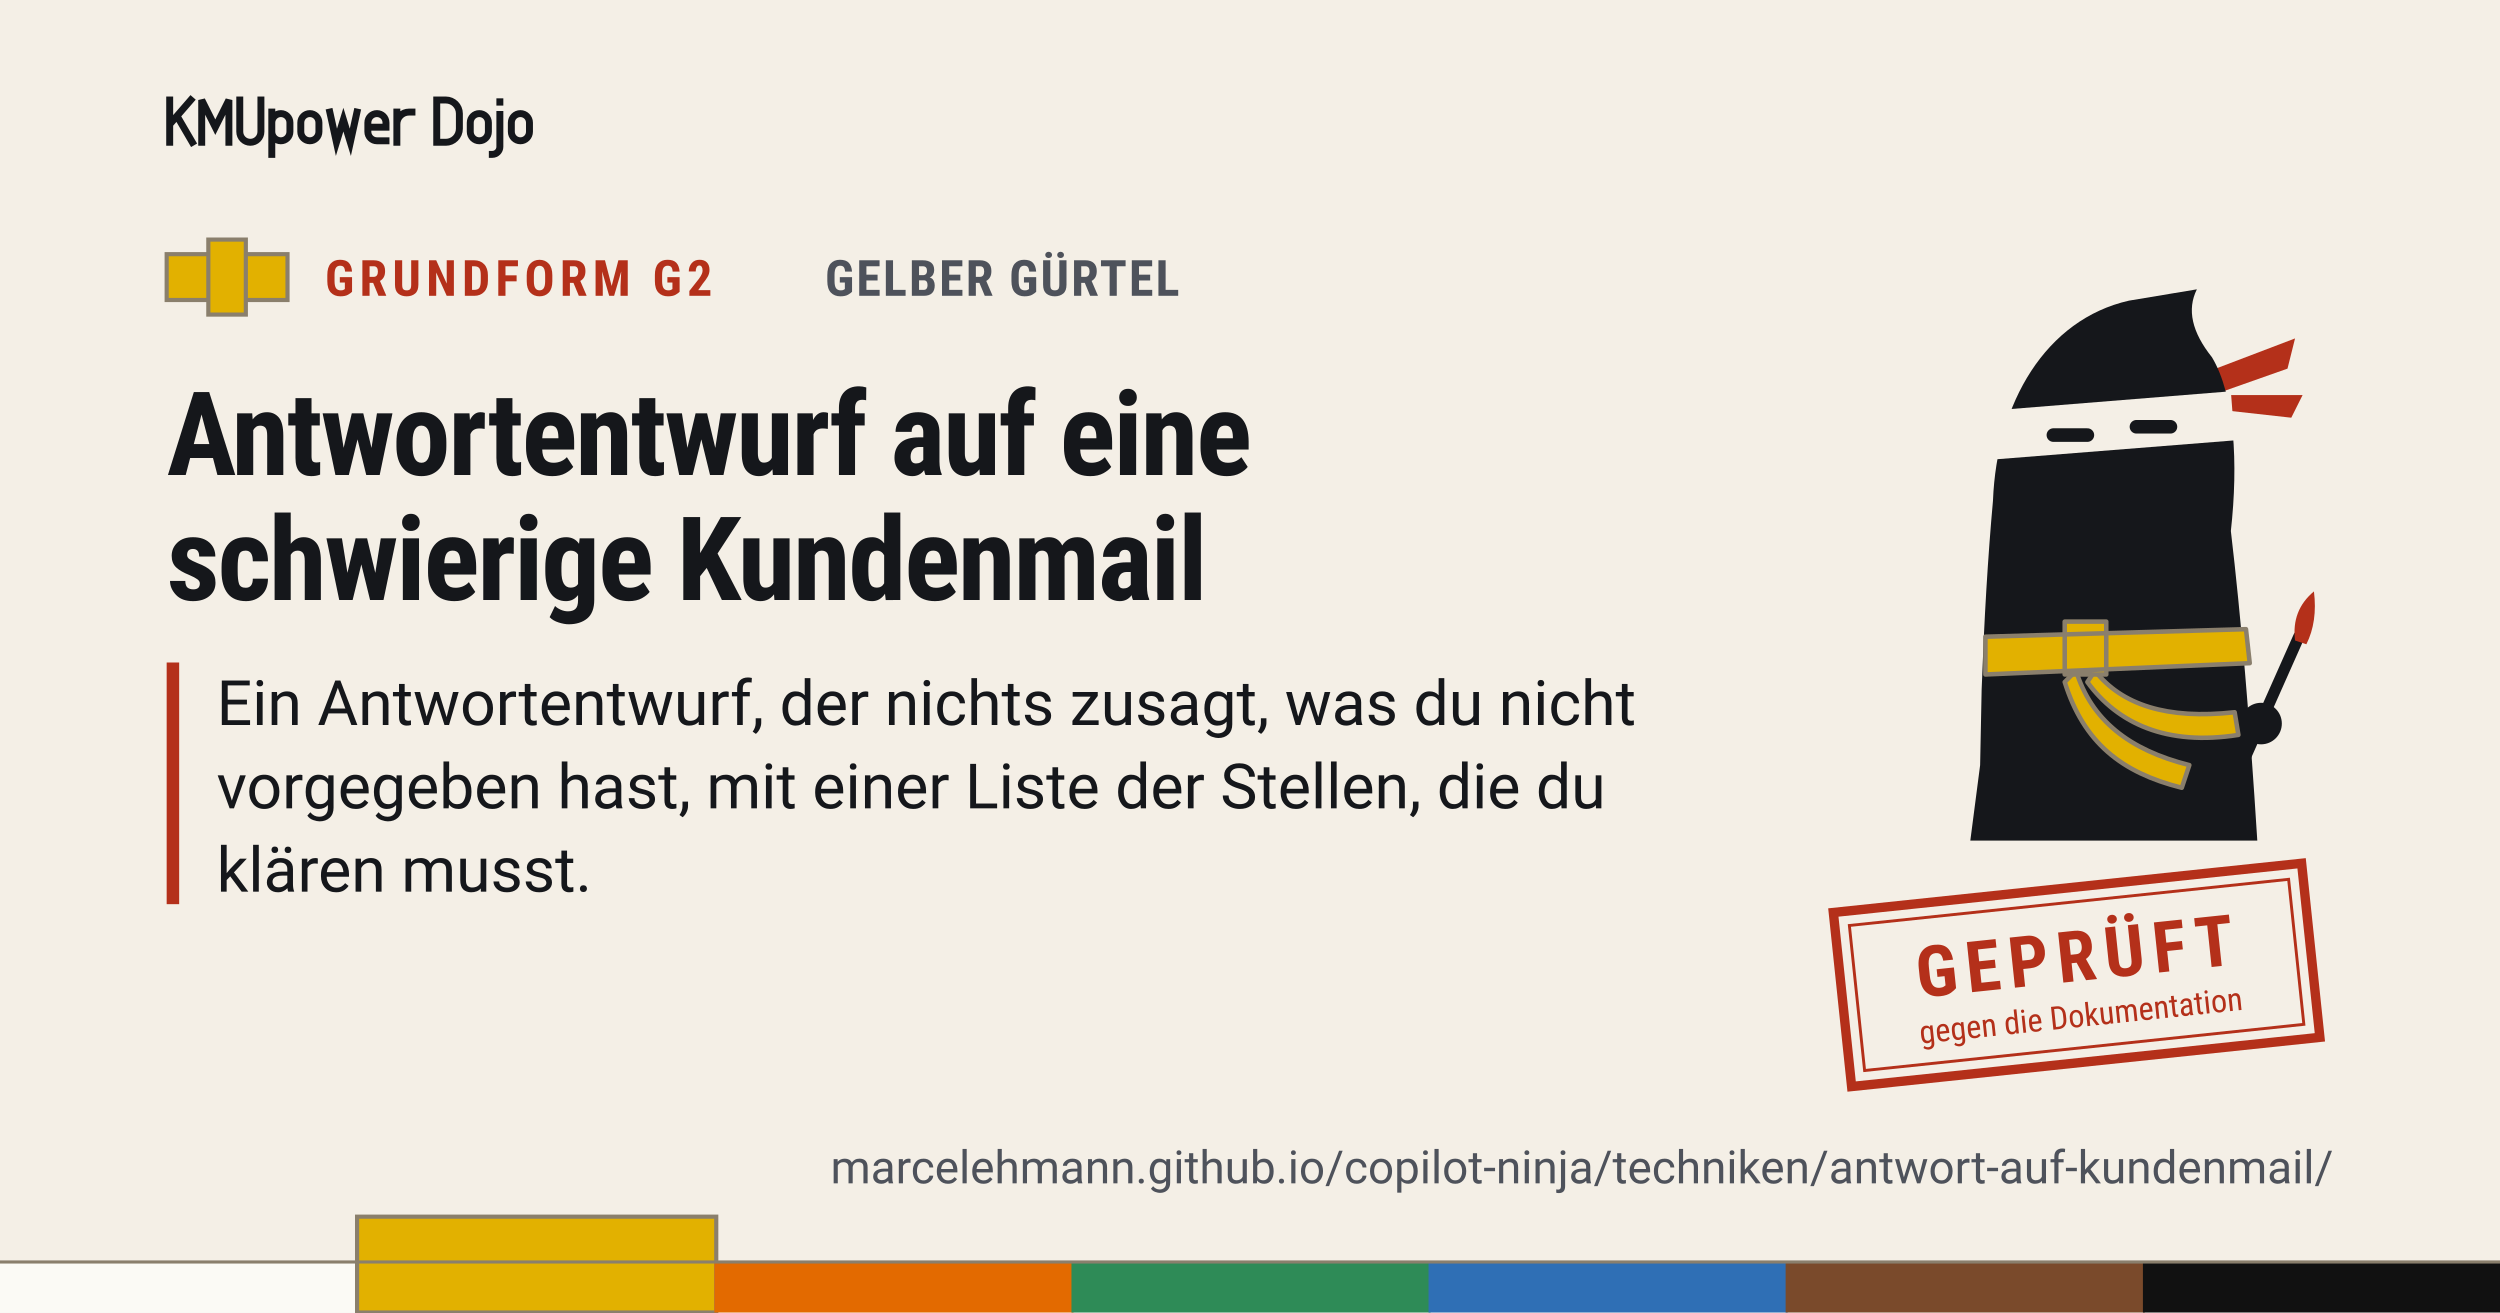
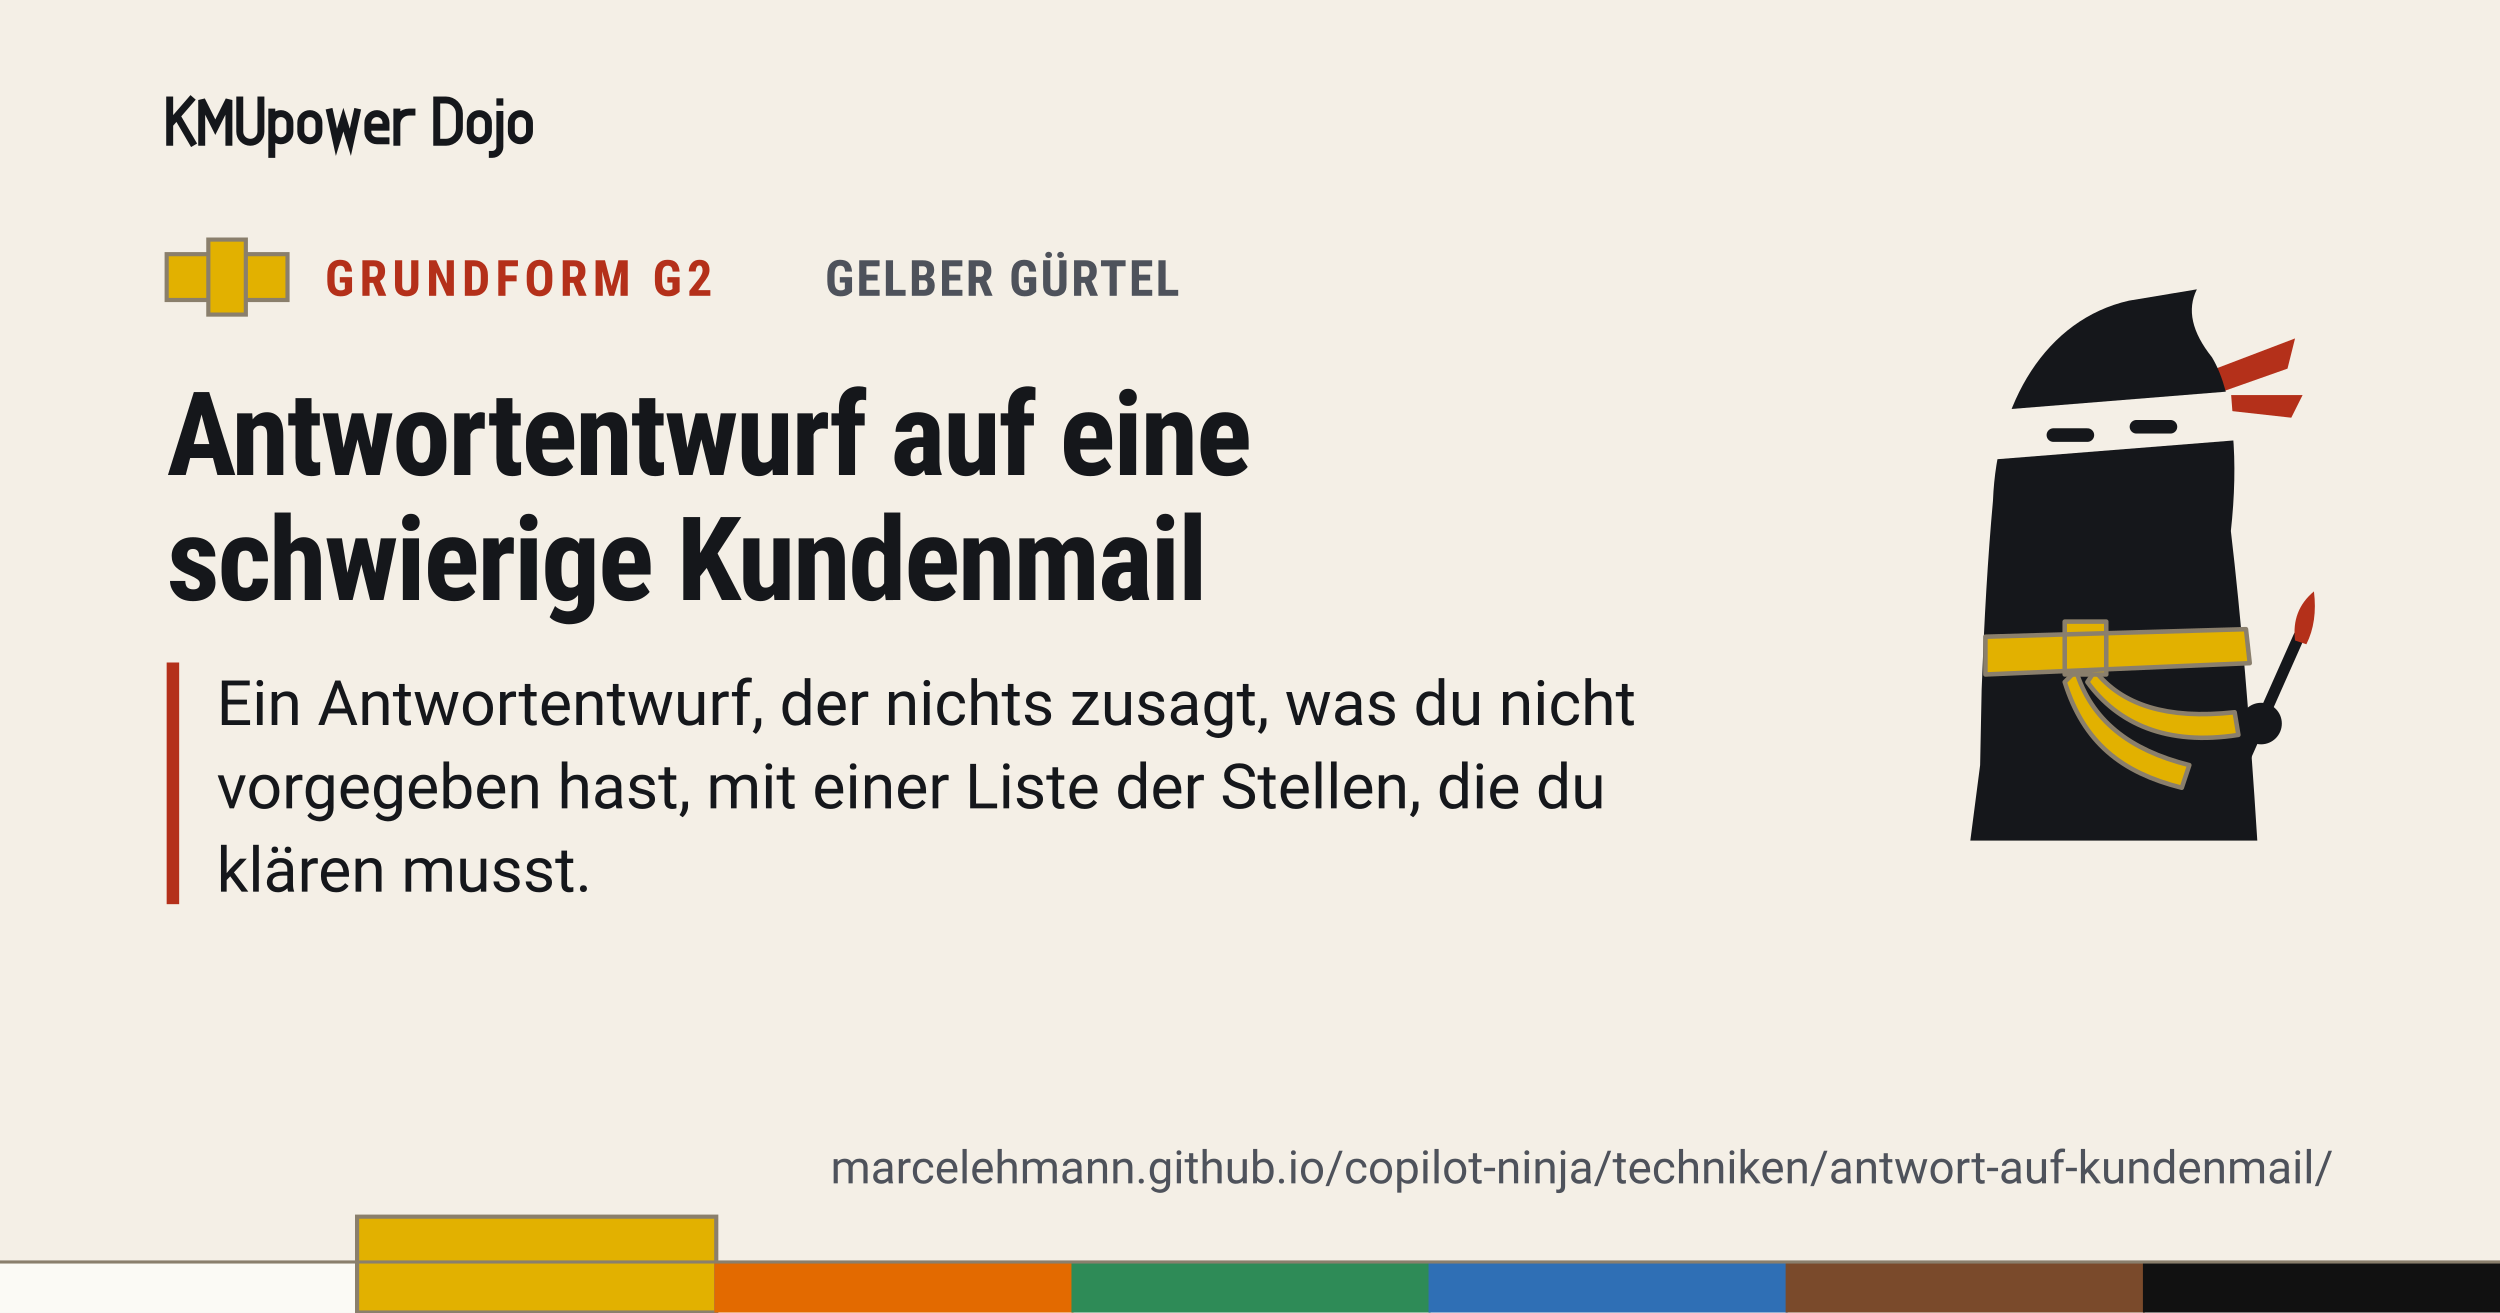
<svg xmlns="http://www.w3.org/2000/svg" width="1200" height="630" viewBox="0 0 1200 630" role="img" aria-label="Grundform: Antwortentwurf auf eine schwierige Kundenmail. Ein Antwortentwurf, der nichts zusagt, was du nicht vorgegeben hast, mit einer Liste der Stellen, die du klären musst.">
  <rect width="1200" height="630" fill="#F4EFE6" />
  <g transform="translate(80 48) scale(1.45)" fill="none" stroke="#15171B" stroke-width="2.3" stroke-linecap="square">
    <path d="M1 0V14M8 0L1.5 7.5M3.6 5.6L8.5 14M11.6 14V0L16.1 9L20.6 0V14M24.2 0V10.5A3.5 3.5 0 0 0 31.2 10.5V0M34.8 18V4M34.8 7.5A3 3 0 0 1 40.8 7.5V10.5A3 3 0 0 1 34.8 10.5M44.4 7.5A3 3 0 0 1 50.4 7.5V10.5A3 3 0 0 1 44.4 10.5ZM54 4L56.2 14L58.5 6.5L60.8 14L63 4M66.8 9H72.6V7.5A3 3 0 0 0 66.6 7.5V10.5A3 3 0 0 0 69.6 13.5H72.6M76.2 14V4M76.2 8A4 4 0 0 1 80.2 4H81.2M89.4 0H92.4A4.5 4.5 0 0 1 96.9 4.5V9.5A4.5 4.5 0 0 1 92.4 14H89.4ZM100.5 7.5A3 3 0 0 1 106.5 7.5V10.5A3 3 0 0 1 100.5 10.5ZM110.3 4.8V15.5A2.5 2.5 0 0 1 107.8 18M110.3 0.6V0.7M114.1 7.5A3 3 0 0 1 120.1 7.5V10.5A3 3 0 0 1 114.1 10.5Z" />
  </g>
  <rect x="80" y="122" width="58" height="22" fill="#E2B100" stroke="#8A7F6C" stroke-width="2" />
  <rect x="100" y="115" width="18" height="36" fill="#E2B100" stroke="#8A7F6C" stroke-width="2" />
  <text x="156" y="142" font-family="Bahnschrift, 'Avenir Next Condensed', 'Roboto Condensed', 'Arial Narrow', sans-serif" font-weight="700" font-size="24" letter-spacing="2.5" fill="#B4301A">GRUNDFORM G2</text>
  <text x="396" y="142" font-family="Bahnschrift, 'Avenir Next Condensed', 'Roboto Condensed', 'Arial Narrow', sans-serif" font-weight="600" font-size="24" letter-spacing="1" fill="#4E525B">GELBER GÜRTEL</text>
  <text x="80" y="228" font-size="56" font-family="Bahnschrift, 'Avenir Next Condensed', 'Roboto Condensed', 'Arial Narrow', sans-serif" font-weight="700" fill="#15171B" letter-spacing="-1">Antwortentwurf auf eine</text>
  <text x="80" y="288" font-size="56" font-family="Bahnschrift, 'Avenir Next Condensed', 'Roboto Condensed', 'Arial Narrow', sans-serif" font-weight="700" fill="#15171B" letter-spacing="-1">schwierige Kundenmail</text>
  <rect x="80" y="318" width="6" height="116" fill="#B4301A" />
  <text x="104" y="348" font-size="30" font-family="'Segoe UI', system-ui, -apple-system, Roboto, Arial, sans-serif" fill="#15171B">Ein Antwortentwurf, der nichts zusagt, was du nicht</text>
  <text x="104" y="388" font-size="30" font-family="'Segoe UI', system-ui, -apple-system, Roboto, Arial, sans-serif" fill="#15171B">vorgegeben hast, mit einer Liste der Stellen, die du</text>
  <text x="104" y="428" font-size="30" font-family="'Segoe UI', system-ui, -apple-system, Roboto, Arial, sans-serif" fill="#15171B">klären musst.</text>
  <svg x="902" y="128" width="218" height="290" viewBox="0 0 120 160">
    <style>.t-koerper{fill:#15171B}.t-gesicht{fill:#F4EFE6}.t-augen{fill:none;stroke:#15171B;stroke-width:3.6;stroke-linecap:round}.t-band,.t-pinsel-spitze{fill:#B4301A}.t-guertel,.t-guertel-enden{fill:#E2B100;stroke:#8A7F6C;stroke-width:1.2;stroke-linejoin:round}.t-pinsel-stiel{fill:none;stroke:#15171B;stroke-width:3;stroke-linecap:round}.t-hand{fill:#15171B}.t-rolle,.t-strich{display:none}</style>
    <g class="t-figur">
      <path class="t-band" d="M89 27l21-8-2 8-17 6zM90 34h22l-3 6-18-2z" />
      <path class="t-koerper" d="M24 152l2.6-20 .4-20q1-28 3-50c1-26 14-48 36-53l18-3q-4 8 4 18c6 10 7 28 5 46q4 34 7 82z" />
      <path class="t-gesicht" d="M31 38l62-5 1 13-63 5z" />
      <path class="t-augen" d="M46 44.6h9M68 42.4h9" />
      <g class="t-rolle">
        <path class="t-rolle-blatt" d="M30 114h60v18H30z" />
        <path class="t-rolle-zeilen" d="M38 120h40M38 126h28" />
        <path class="t-rolle-enden" d="M25 111h6v24h-6zM89 111h6v24h-6z" />
      </g>
      <path class="t-guertel-enden" d="M52 107c4 13 14 21 30 25l-2 6c-16-4-26-12-31-28zM57 107c7 9 19 13 37 11l1 6c-19 3-32-3-40-14z" />
      <path class="t-guertel" d="M28 98l69-2 1 9-70 3zM49 94h11v14H49z" />
      <g class="t-pinsel">
        <path class="t-pinsel-stiel" d="M95 134l16-36" />
        <path class="t-pinsel-spitze" d="M110 99q-1-8 5-13 1 8-2 14z" />
        <circle class="t-hand" cx="101" cy="121" r="5.5" />
      </g>
      <path class="t-strich" pathLength="1" d="M24 152l2.6-20 .4-20q1-28 3-50c1-26 14-48 36-53l18-3q-4 8 4 18c6 10 7 28 5 46q4 34 7 82z" />
    </g>
  </svg>
-   <g transform="translate(880 438) rotate(-6)">
-     <rect width="226" height="84" fill="#F4EFE6" stroke="#B4301A" stroke-width="4.5" />
-     <rect x="7" y="7" width="212" height="70" fill="none" stroke="#B4301A" stroke-width="1.4" />
-     <text x="113" y="45" text-anchor="middle" font-family="Bahnschrift, 'Avenir Next Condensed', 'Roboto Condensed', 'Arial Narrow', sans-serif" font-weight="700" font-size="34" letter-spacing="4" fill="#B4301A">GEPRÜFT</text>
-     <text x="113" y="67" text-anchor="middle" font-family="Bahnschrift, 'Avenir Next Condensed', 'Roboto Condensed', 'Arial Narrow', sans-serif" font-size="15.5" fill="#B4301A">gegen die Dokumentation</text>
-   </g>
  <text x="1120" y="568" text-anchor="end" font-family="'Segoe UI', system-ui, -apple-system, Roboto, Arial, sans-serif" font-size="22" fill="#4E525B">marcelehmann.github.io/copilot-ninja/techniken/antwort-auf-kundenmail/</text>
  <rect x="0.0" y="606" width="172.4" height="24" fill="#FBFAF5" />
  <rect x="171.4" y="584" width="172.4" height="46" fill="#E2B100" stroke="#8A7F6C" stroke-width="2" />
  <rect x="342.9" y="606" width="172.4" height="24" fill="#E36A00" />
  <rect x="514.3" y="606" width="172.4" height="24" fill="#2E8B57" />
  <rect x="685.7" y="606" width="172.4" height="24" fill="#2F6FB5" />
  <rect x="857.1" y="606" width="172.4" height="24" fill="#7A4A2B" />
  <rect x="1028.6" y="606" width="172.4" height="24" fill="#111111" />
  <rect x="0" y="605" width="1200" height="1.5" fill="#8A7F6C" />
</svg>
